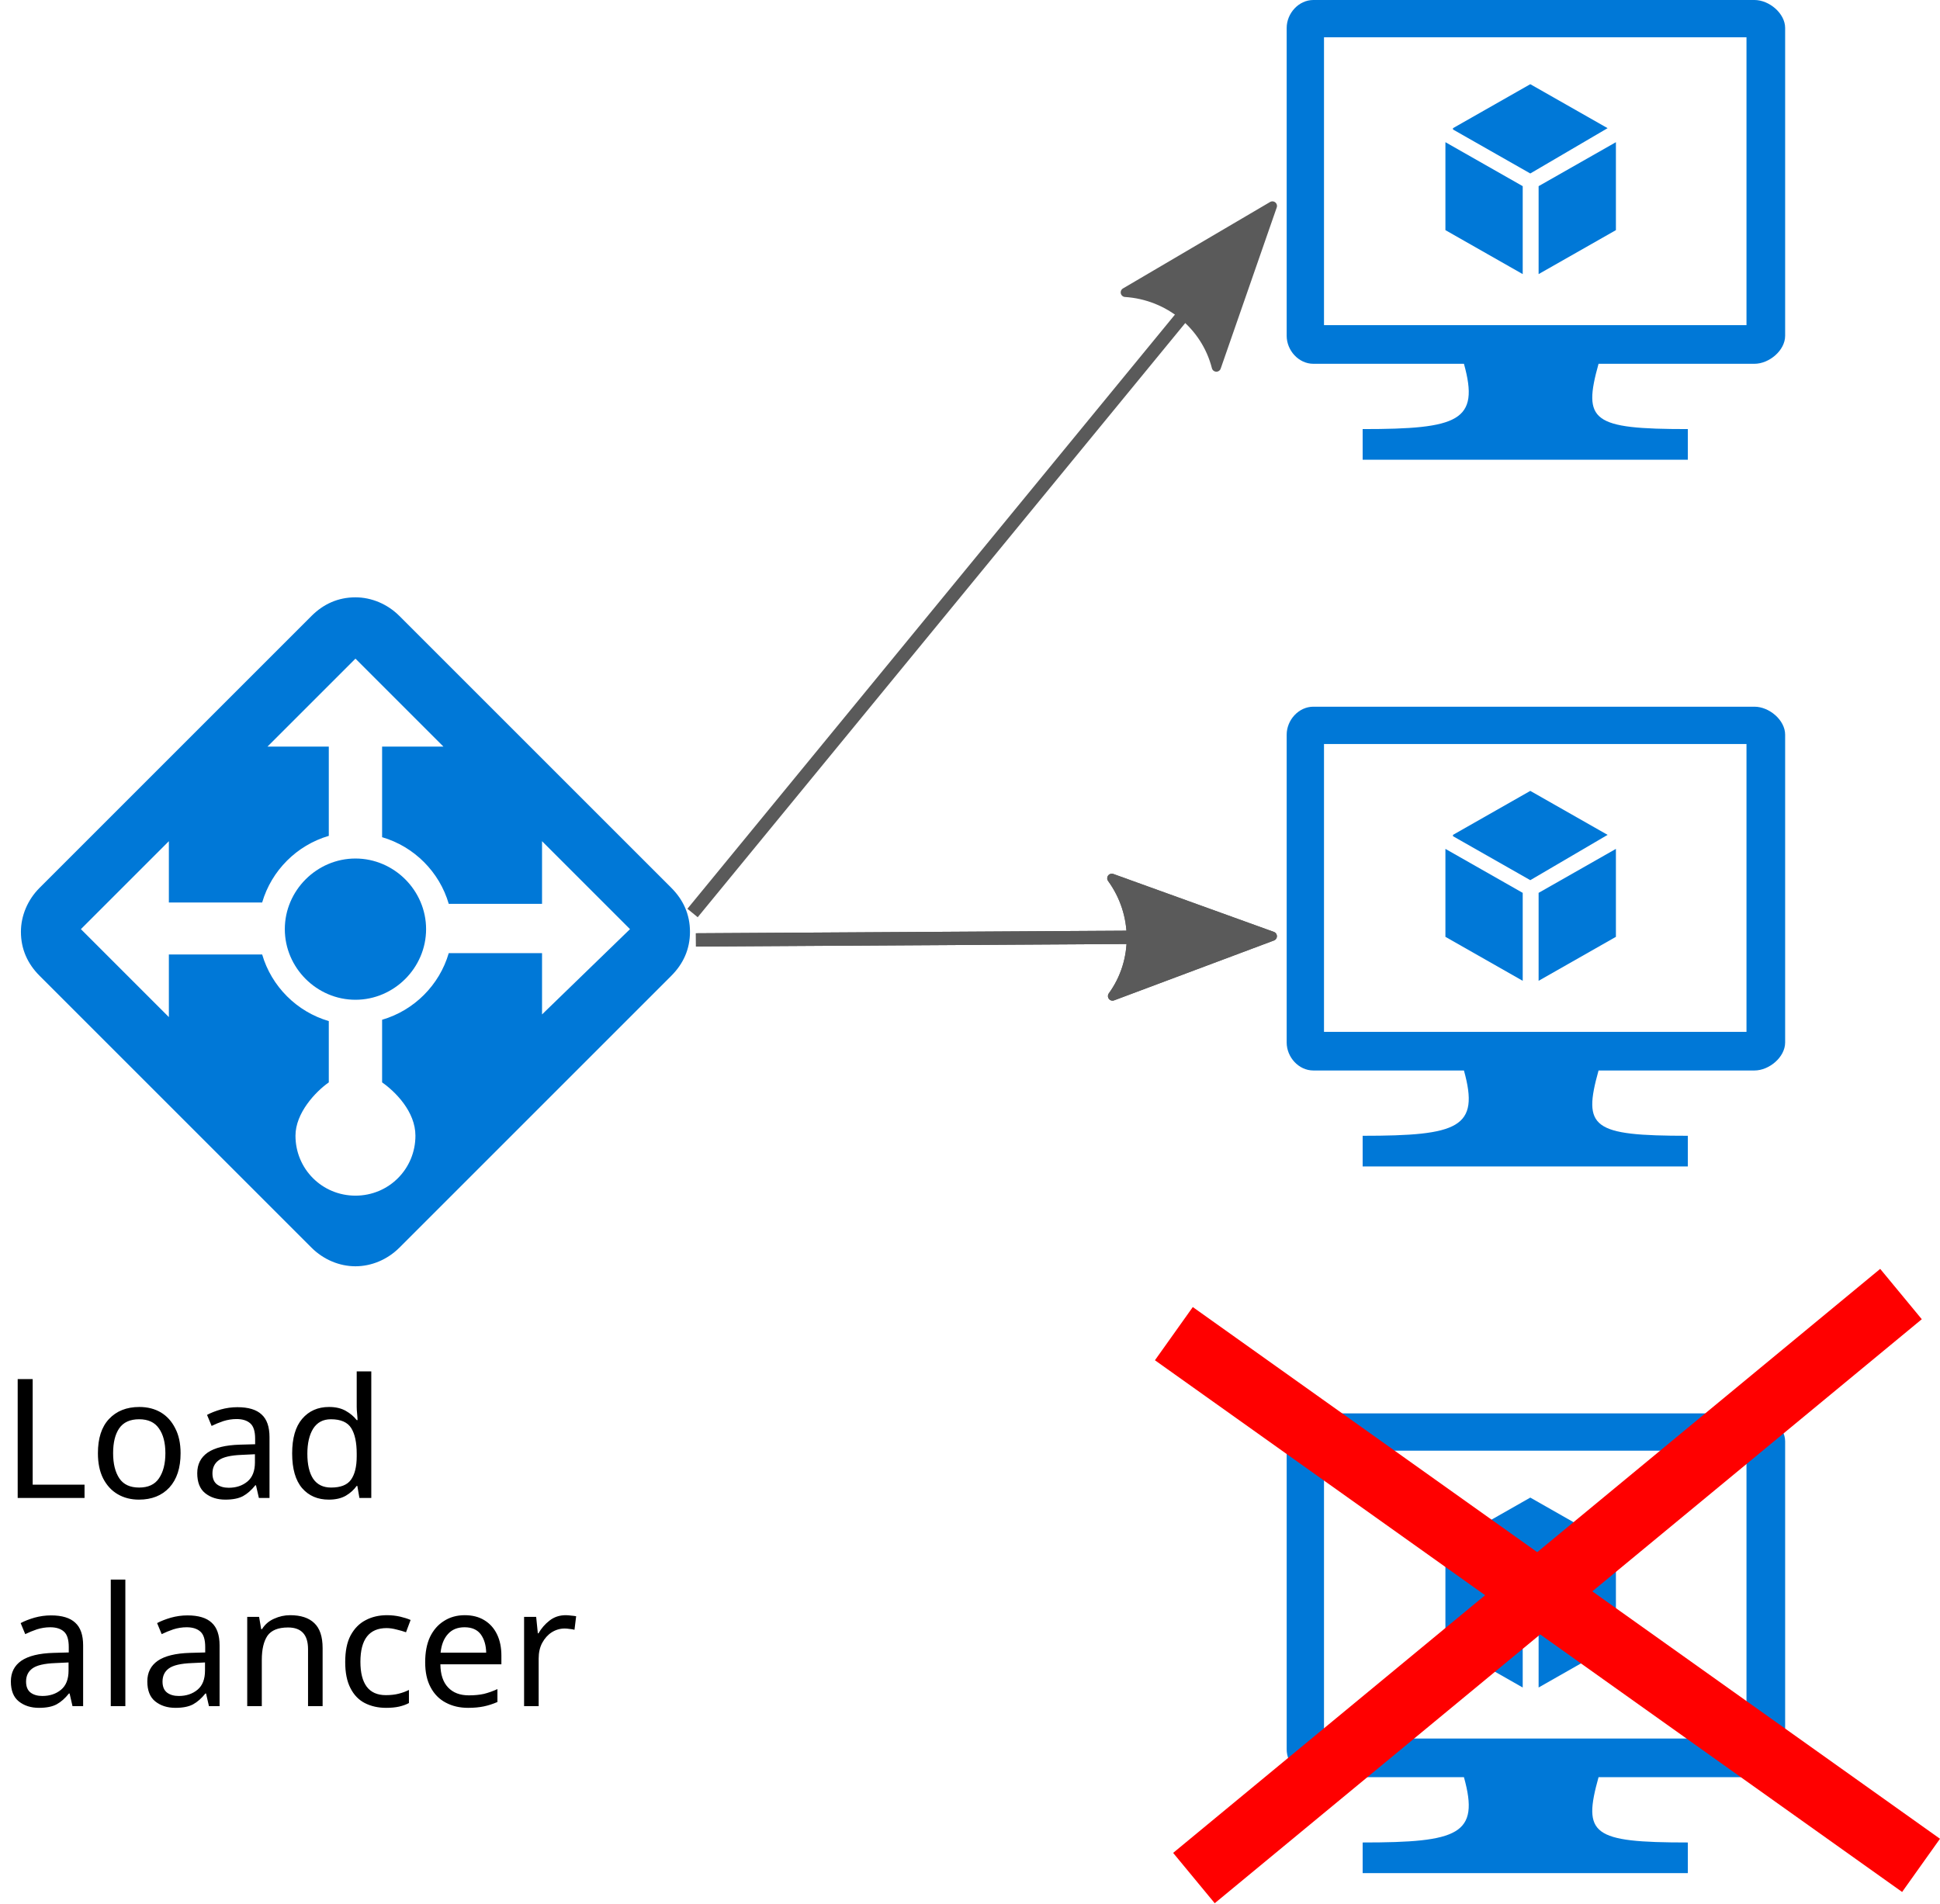
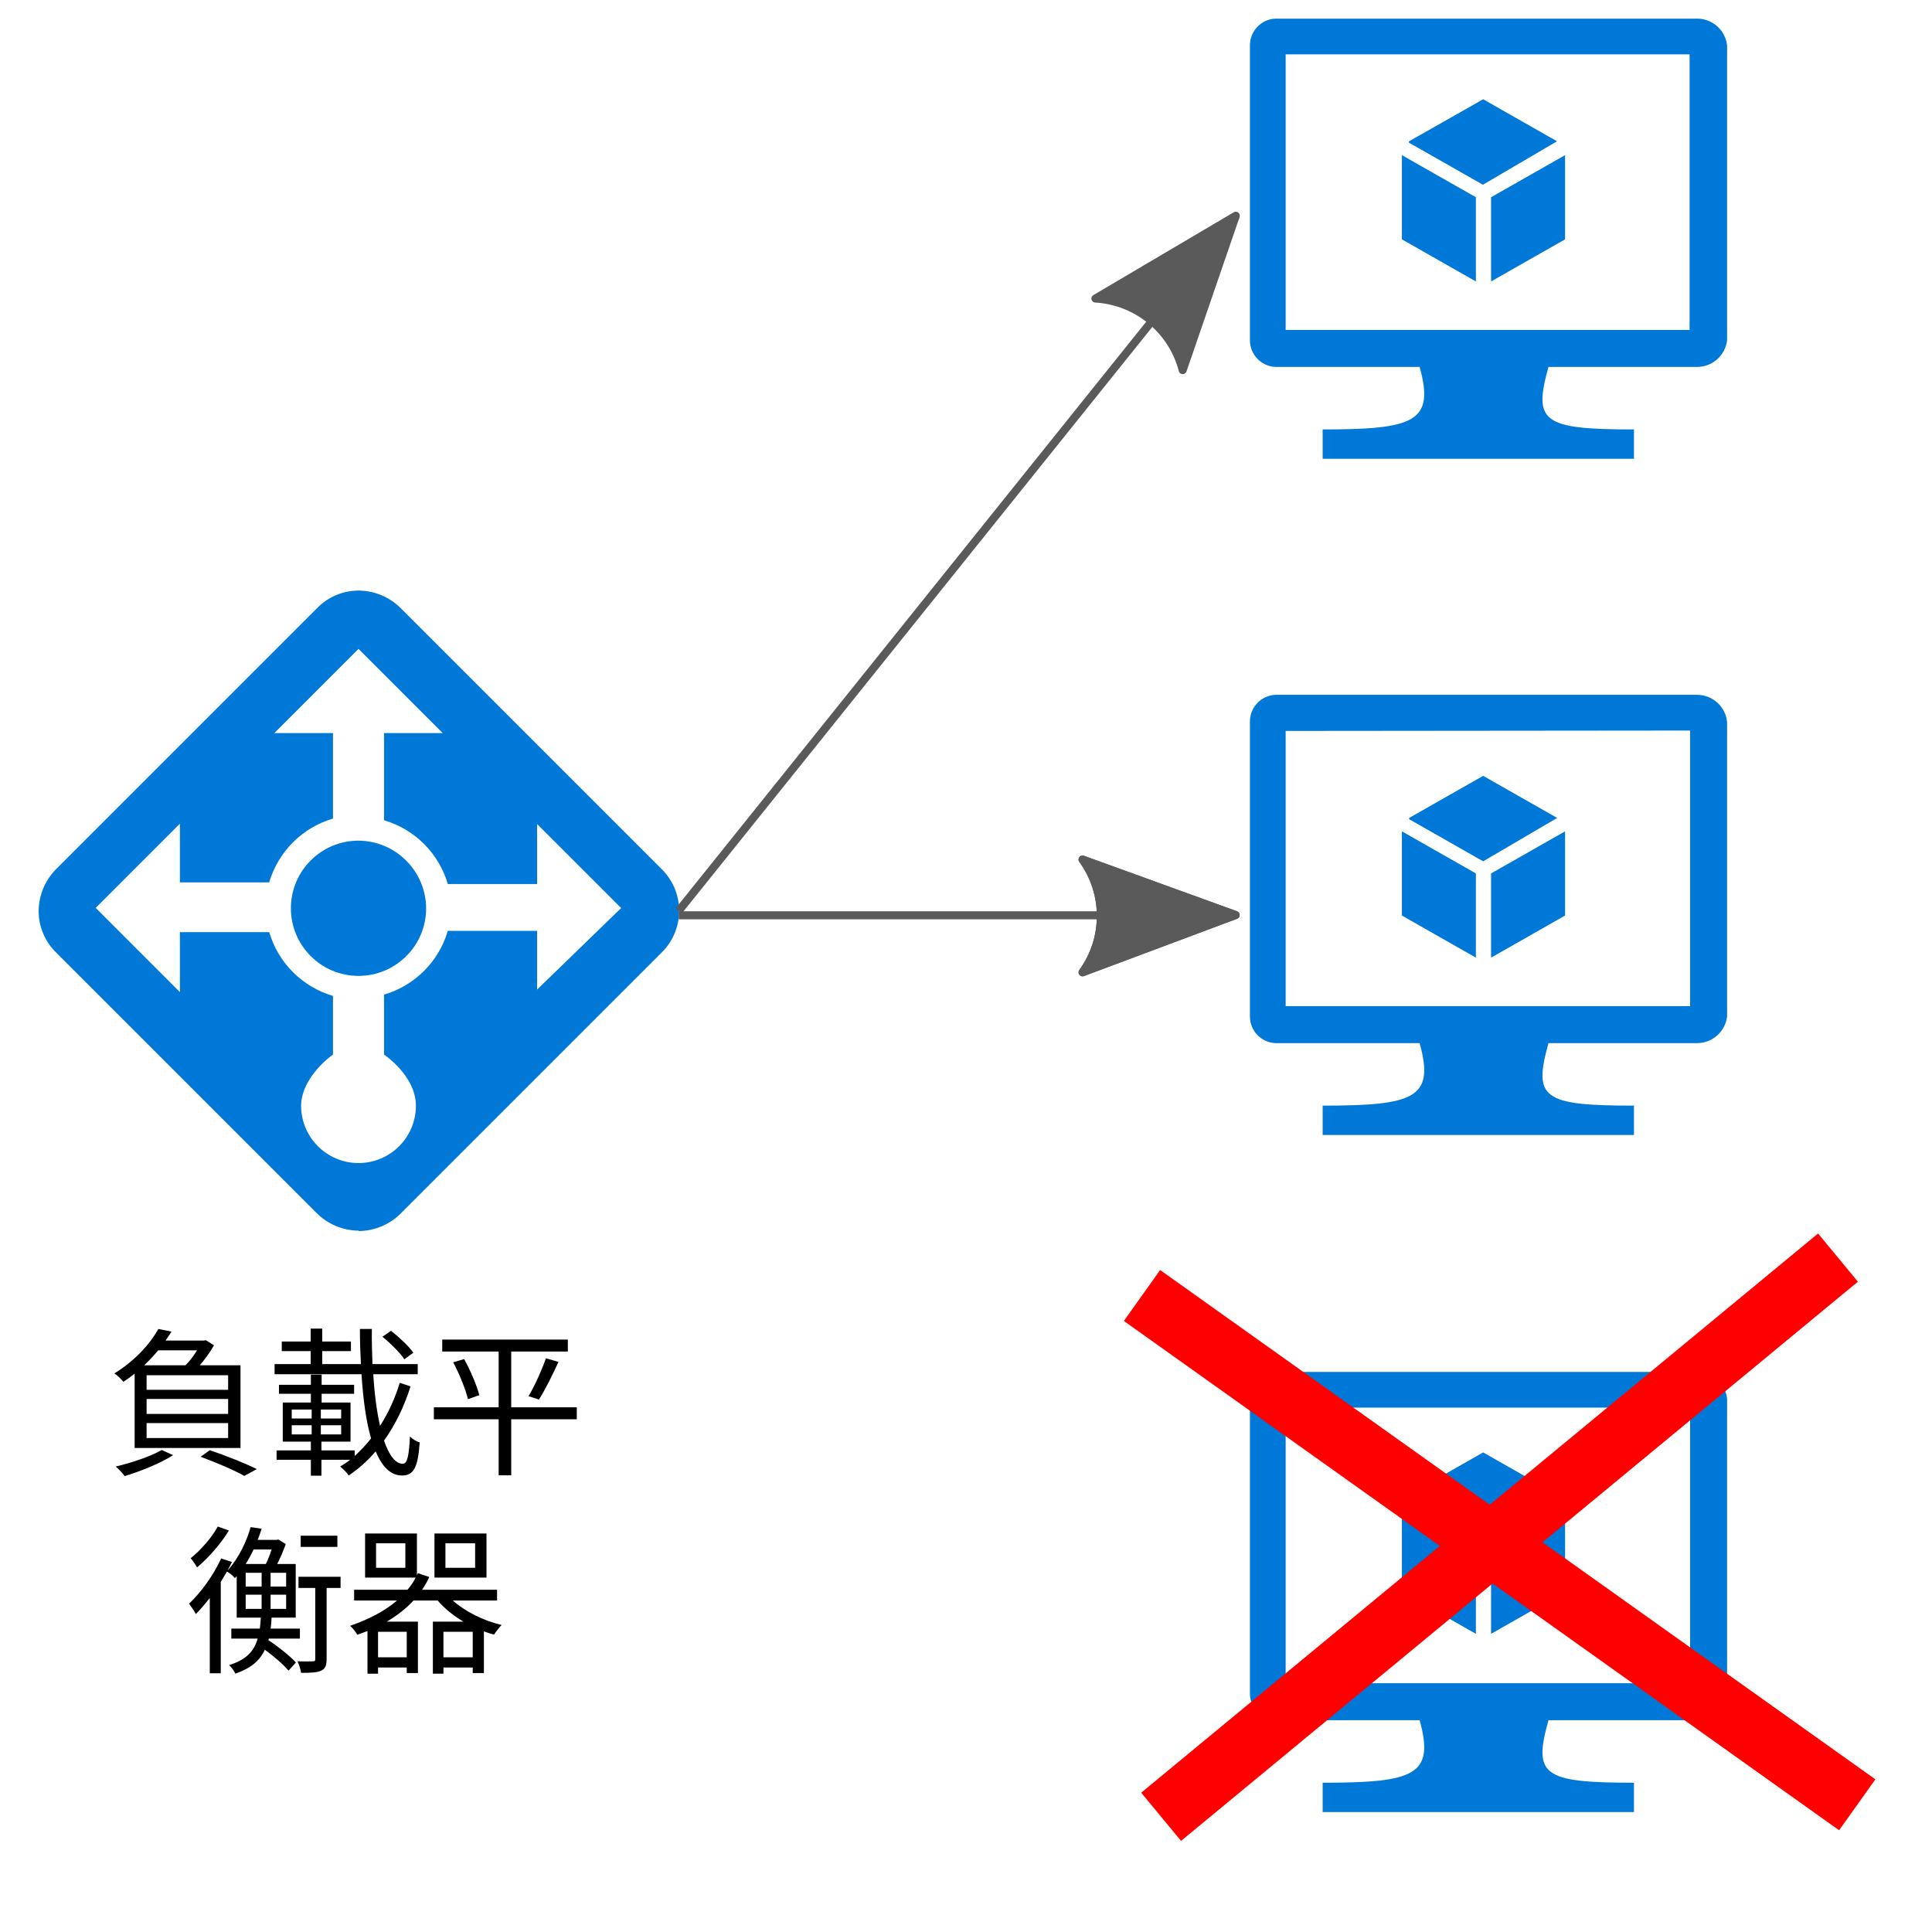
- <svg xmlns="http://www.w3.org/2000/svg" width="145.561" height="142.825" viewBox="0 0 145.561 142.825" id="svg2" version="1.1">
-   <defs id="defs4">
-     <marker orient="auto" refY="0" refX="0" id="marker5917" style="overflow:visible">
-       <path id="path5919" style="fill:#5a5a5a;fill-opacity:1;fill-rule:evenodd;stroke:#5a5a5a;stroke-width:0.625;stroke-linejoin:round;stroke-opacity:1" d="M 8.719,4.034 -2.207,0.016 8.719,-4.002 c -1.745,2.372 -1.735,5.617 -6e-7,8.035 z" transform="matrix(-1.1,0,0,-1.1,-1.1,0)" />
-     </marker>
-     <marker style="overflow:visible" id="marker5877" refX="0" refY="0" orient="auto">
-       <path transform="matrix(-1.1,0,0,-1.1,-1.1,0)" d="M 8.719,4.034 -2.207,0.016 8.719,-4.002 c -1.745,2.372 -1.735,5.617 -6e-7,8.035 z" style="fill:#5a5a5a;fill-opacity:1;fill-rule:evenodd;stroke:#5a5a5a;stroke-width:0.625;stroke-linejoin:round;stroke-opacity:1" id="path5879" />
-     </marker>
-     <marker orient="auto" refY="0" refX="0" id="Arrow2Lend" style="overflow:visible">
-       <path id="path4452" style="fill:#5d5d5d;fill-opacity:1;fill-rule:evenodd;stroke:#5d5d5d;stroke-width:0.625;stroke-linejoin:round;stroke-opacity:1" d="M 8.719,4.034 -2.207,0.016 8.719,-4.002 c -1.745,2.372 -1.735,5.617 -6e-7,8.035 z" transform="matrix(-1.1,0,0,-1.1,-1.1,0)" />
-     </marker>
+ <svg xmlns="http://www.w3.org/2000/svg" viewBox="0 0 151.43 151.43">
+   <defs>
+     <style>.cls-1{fill:#fff;}.cls-2{fill:#0078d7;}.cls-3,.cls-7{fill:none;}.cls-3{stroke:red;stroke-width:4.9px;}.cls-4{fill:#5d5d5d;stroke:#5d5d5d;}.cls-4,.cls-5,.cls-7{stroke-linejoin:round;stroke-width:0.63px;}.cls-5{fill:#5a5a5a;}.cls-5,.cls-7{stroke:#5a5a5a;}.cls-6{font-size:12.5px;font-family:MicrosoftJhengHeiUIRegular, Microsoft JhengHei UI;}</style>
  </defs>
-   <g id="layer6">
-     <rect style="fill:#ffffff;fill-opacity:1;stroke:none;stroke-width:4.9;stroke-miterlimit:4;stroke-dasharray:none;stroke-opacity:1" id="rect12656" width="151.429" height="151.429" x="-1.429" y="-1.461" />
-   </g>
-   <g id="layer1" transform="translate(-86.43459,-820.9498)" />
-   <g id="layer3" transform="translate(-86.43459,-88.58764)" />
-   <g id="layer2" transform="translate(-86.43459,-88.58764)">
-     <g id="g6001" transform="translate(41.67614,5.040748)">
-       <g id="Layer_1" transform="translate(21.77059,11.84689)" />
-       <g id="Ibiza_Symbols" transform="translate(45.4,11.84689)">
-         <g id="g6">
-           <path id="path8" d="m 131,71.7 -33.1,0 c -1.1,0 -2,1 -2,2.1 l 0,23.1 c 0,1.1 0.9,2.1 2,2.1 l 11.3,0 c 1.2,4.3 -0.4,4.9 -7.6,4.9 l 0,2.3 9.1,0 6.7,0 8.6,0 0,-2.3 c -7.2,0 -7.9,-0.6 -6.7,-4.9 l 11.7,0 c 1.1,0 2.3,-1 2.3,-2.1 l 0,-23.1 c 0,-1.1 -1.2,-2.1 -2.3,-2.1 z m -0.6,2.8 0,21.6 -31.7,0 0,-21.6 31.7,0 0,0 z" style="fill:#0078d7" />
-           <g transform="translate(1176.51,-2762.63)" id="group975-1984_1_">
-             <g transform="translate(0.8685,-17.652)" id="shape976-1985_2_">
-               <path id="path16" d="m -1057.4,2861.6 -5.8,-3.3 -5.8,3.3 0,0.1 5.8,3.3 5.8,-3.4 0,0 z" style="fill:#0078d7" />
-             </g>
-             <g transform="translate(15.8925,0)" id="shape977-1987_1_">
-               <path id="path21" d="m -1077.6,2848.3 0,6.6 5.8,-3.3 0,-6.6 -5.8,3.3 z" style="fill:#0078d7" />
-             </g>
-             <g id="shape978-1989_1_">
-               <path id="path26" d="m -1062.9,2848.3 -5.8,-3.3 0,6.6 5.8,3.3 0,-6.6 z" style="fill:#0078d7" />
+   <g id="Shapes">
+     <g id="layer6">
+       <rect id="rect12656" class="cls-1" width="151.43" height="151.43" />
+     </g>
+     <g id="layer2">
+       <g id="g6001">
+         <g id="Ibiza_Symbols" data-name="Ibiza Symbols">
+           <g id="g6">
+             <path id="path8" class="cls-2" d="M131.64,0H98.54a2.09,2.09,0,0,0-2,2.1V25.2a2.09,2.09,0,0,0,2,2.1h11.3c1.2,4.3-.4,4.9-7.6,4.9v2.3h24.4V32.2c-7.2,0-7.9-.6-6.7-4.9h11.7a2.37,2.37,0,0,0,2.3-2.1V2.1A2.37,2.37,0,0,0,131.64,0ZM131,2.8V24.4H99.34V2.8Z" transform="translate(1.43 1.46)" />
+             <g id="group975-1984">
+               <g id="shape976-1985">
+                 <path id="path16" class="cls-2" d="M120.62,9.62l-5.8-3.3L109,9.62v.1l5.8,3.3,5.8-3.4h0Z" transform="translate(1.43 1.46)" />
+               </g>
+               <g id="shape977-1987">
+                 <path id="path21" class="cls-2" d="M115.44,14v6.6l5.8-3.3v-6.6Z" transform="translate(1.43 1.46)" />
+               </g>
+               <g id="shape978-1989">
+                 <path id="path26" class="cls-2" d="M114.25,14l-5.8-3.3v6.6l5.8,3.3Z" transform="translate(1.43 1.46)" />
+               </g>
            </g>
          </g>
        </g>
-       </g>
-       <g id="Layer_1-7" transform="translate(19.75029,64.37483)" />
-       <g id="Ibiza_Symbols-2" transform="translate(45.4,64.87991)">
-         <g id="g6-1">
-           <path id="path8-3" d="m 131,71.7 -33.1,0 c -1.1,0 -2,1 -2,2.1 l 0,23.1 c 0,1.1 0.9,2.1 2,2.1 l 11.3,0 c 1.2,4.3 -0.4,4.9 -7.6,4.9 l 0,2.3 9.1,0 6.7,0 8.6,0 0,-2.3 c -7.2,0 -7.9,-0.6 -6.7,-4.9 l 11.7,0 c 1.1,0 2.3,-1 2.3,-2.1 l 0,-23.1 c 0,-1.1 -1.2,-2.1 -2.3,-2.1 z m -0.6,2.8 0,21.6 -31.7,0 0,-21.6 31.7,0 0,0 z" style="fill:#0078d7" />
-           <g transform="translate(1176.51,-2762.63)" id="group975-1984_1_-7">
-             <g transform="translate(0.8685,-17.652)" id="shape976-1985_2_-9">
-               <path id="path16-6" d="m -1057.4,2861.6 -5.8,-3.3 -5.8,3.3 0,0.1 5.8,3.3 5.8,-3.4 0,0 z" style="fill:#0078d7" />
-             </g>
-             <g transform="translate(15.8925,0)" id="shape977-1987_1_-6">
-               <path id="path21-5" d="m -1077.6,2848.3 0,6.6 5.8,-3.3 0,-6.6 -5.8,3.3 z" style="fill:#0078d7" />
-             </g>
-             <g id="shape978-1989_1_-7">
-               <path id="path26-9" d="m -1062.9,2848.3 -5.8,-3.3 0,6.6 5.8,3.3 0,-6.6 z" style="fill:#0078d7" />
+         <g id="Ibiza_Symbols-2" data-name="Ibiza Symbols-2">
+           <g id="g6-1">
+             <path id="path8-3" class="cls-2" d="M131.64,53H98.54a2.09,2.09,0,0,0-2,2.1v23.1a2.09,2.09,0,0,0,2,2.1h11.3c1.2,4.3-.4,4.9-7.6,4.9v2.3h24.4v-2.3c-7.2,0-7.9-.6-6.7-4.9h11.7a2.37,2.37,0,0,0,2.3-2.1V55.13A2.37,2.37,0,0,0,131.64,53Zm-.6,2.8v21.6H99.34V55.83Z" transform="translate(1.43 1.46)" />
+             <g id="group975-1984_1_-7" data-name="group975-1984 1 -7">
+               <g id="shape976-1985_2_-9" data-name="shape976-1985 2 -9">
+                 <path id="path16-6" class="cls-2" d="M120.62,62.65l-5.8-3.3-5.8,3.3v.1l5.8,3.3,5.8-3.4h0Z" transform="translate(1.43 1.46)" />
+               </g>
+               <g id="shape977-1987_1_-6" data-name="shape977-1987 1 -6">
+                 <path id="path21-5" class="cls-2" d="M115.44,67v6.6l5.8-3.3V63.7Z" transform="translate(1.43 1.46)" />
+               </g>
+               <g id="shape978-1989_1_-7" data-name="shape978-1989 1 -7">
+                 <path id="path26-9" class="cls-2" d="M114.25,67l-5.8-3.3v6.6l5.8,3.3Z" transform="translate(1.43 1.46)" />
+               </g>
            </g>
          </g>
        </g>
-       </g>
-       <g id="Layer_1-9" transform="translate(19.75029,117.9129)" />
-       <g id="Ibiza_Symbols-6" transform="translate(45.4,117.9129)">
-         <g id="g6-5">
-           <path id="path8-8" d="m 131,71.7 -33.1,0 c -1.1,0 -2,1 -2,2.1 l 0,23.1 c 0,1.1 0.9,2.1 2,2.1 l 11.3,0 c 1.2,4.3 -0.4,4.9 -7.6,4.9 l 0,2.3 9.1,0 6.7,0 8.6,0 0,-2.3 c -7.2,0 -7.9,-0.6 -6.7,-4.9 l 11.7,0 c 1.1,0 2.3,-1 2.3,-2.1 l 0,-23.1 c 0,-1.1 -1.2,-2.1 -2.3,-2.1 z m -0.6,2.8 0,21.6 -31.7,0 0,-21.6 31.7,0 0,0 z" style="fill:#0078d7" />
-           <g transform="translate(1176.51,-2762.63)" id="group975-1984_1_-0">
-             <g transform="translate(0.8685,-17.652)" id="shape976-1985_2_-1">
-               <path id="path16-5" d="m -1057.4,2861.6 -5.8,-3.3 -5.8,3.3 0,0.1 5.8,3.3 5.8,-3.4 0,0 z" style="fill:#0078d7" />
-             </g>
-             <g transform="translate(15.8925,0)" id="shape977-1987_1_-66">
-               <path id="path21-0" d="m -1077.6,2848.3 0,6.6 5.8,-3.3 0,-6.6 -5.8,3.3 z" style="fill:#0078d7" />
-             </g>
-             <g id="shape978-1989_1_-0">
-               <path id="path26-1" d="m -1062.9,2848.3 -5.8,-3.3 0,6.6 5.8,3.3 0,-6.6 z" style="fill:#0078d7" />
+         <g id="Ibiza_Symbols-6" data-name="Ibiza Symbols-6">
+           <g id="g6-5">
+             <path id="path8-8" class="cls-2" d="M131.64,106.07H98.54a2.09,2.09,0,0,0-2,2.1v23.1a2.09,2.09,0,0,0,2,2.1h11.3c1.2,4.3-.4,4.9-7.6,4.9v2.3h24.4v-2.3c-7.2,0-7.9-.6-6.7-4.9h11.7a2.37,2.37,0,0,0,2.3-2.1v-23.1A2.37,2.37,0,0,0,131.64,106.07Zm-.6,2.8v21.6H99.34v-21.6Z" transform="translate(1.43 1.46)" />
+             <g id="group975-1984_1_-0" data-name="group975-1984 1 -0">
+               <g id="shape976-1985_2_-1" data-name="shape976-1985 2 -1">
+                 <path id="path16-5" class="cls-2" d="M120.62,115.68l-5.8-3.3-5.8,3.3v.1l5.8,3.3,5.8-3.4h0Z" transform="translate(1.43 1.46)" />
+               </g>
+               <g id="shape977-1987_1_-66" data-name="shape977-1987 1 -66">
+                 <path id="path21-0" class="cls-2" d="M115.44,120v6.6l5.8-3.3v-6.6Z" transform="translate(1.43 1.46)" />
+               </g>
+               <g id="shape978-1989_1_-0" data-name="shape978-1989 1 -0">
+                 <path id="path26-1" class="cls-2" d="M114.25,120l-5.8-3.3v6.6l5.8,3.3Z" transform="translate(1.43 1.46)" />
+               </g>
            </g>
          </g>
        </g>
-       </g>
-       <path id="path4421" d="m 132.835,183.629 56.063,39.901" style="fill:none;fill-rule:evenodd;stroke:#ff0000;stroke-width:4.9;stroke-linecap:butt;stroke-linejoin:miter;stroke-miterlimit:4;stroke-dasharray:none;stroke-opacity:1" />
-       <path style="fill:none;fill-rule:evenodd;stroke:#ff0000;stroke-width:4.9;stroke-linecap:butt;stroke-linejoin:miter;stroke-miterlimit:4;stroke-dasharray:none;stroke-opacity:1" d="m 134.341,224.483 53.052,-43.826" id="path4423" />
-       <path id="path4425" d="m 96.975,154.082 41.921,-0.253" style="fill:none;fill-rule:evenodd;stroke:#5d5d5d;stroke-width:1px;stroke-linecap:butt;stroke-linejoin:miter;stroke-opacity:1;marker-end:url(#Arrow2Lend)" />
-       <path style="fill:none;fill-rule:evenodd;stroke:#5a5a5a;stroke-width:1px;stroke-linecap:butt;stroke-linejoin:miter;stroke-opacity:1;marker-end:url(#marker5877)" d="m 96.975,154.082 41.921,-0.253" id="path5073" />
-       <path id="path5897" d="M 96.722,152.062 139.401,100.039" style="fill:none;fill-rule:evenodd;stroke:#5a5a5a;stroke-width:1px;stroke-linecap:butt;stroke-linejoin:miter;stroke-opacity:1;marker-end:url(#marker5917)" />
-       <g transform="translate(46.42857,-141.4272)" id="g4415">
-         <path class="st0" d="m 25,320 c -1.2,0 -2.4,-0.5 -3.3,-1.4 L 1.3,298.2 c -0.9,-0.9 -1.4,-2 -1.4,-3.3 0,-1.2 0.5,-2.4 1.4,-3.3 l 20.4,-20.4 c 0.9,-0.9 2,-1.4 3.3,-1.4 1.2,0 2.4,0.5 3.3,1.4 l 20.4,20.4 c 0.9,0.9 1.4,2 1.4,3.3 0,1.3 -0.5,2.4 -1.4,3.3 l -20.4,20.4 c -0.9,0.9 -2.1,1.4 -3.3,1.4" id="path5" style="fill:#0078d7;fill-opacity:1" />
-         <path class="st1" d="m 45.6,294.7 -6.6,-6.6 0,4.7 -7,0 c -0.7,-2.4 -2.6,-4.3 -5,-5 l 0,-6.8 4.6,0 -6.6,-6.6 -6.6,6.6 4.6,0 0,6.7 c -2.4,0.7 -4.3,2.6 -5,5 l -7,0 0,-4.6 -6.6,6.6 6.6,6.6 0,-4.7 7,0 c 0.7,2.4 2.6,4.3 5,5 l 0,4.6 c -1,0.7 -2.5,2.3 -2.5,4 0,2.5 2,4.5 4.5,4.5 2.5,0 4.5,-2 4.5,-4.5 0,-1.8 -1.5,-3.3 -2.5,-4 l 0,-4.7 c 2.4,-0.7 4.3,-2.6 5,-5 l 7,0 0,4.6 6.6,-6.4 z" id="path7" style="fill:#ffffff;fill-opacity:1" />
-         <path class="st0" d="m 25,289.4 c -2.9,0 -5.3,2.4 -5.3,5.3 0,2.9 2.4,5.3 5.3,5.3 2.9,0 5.3,-2.4 5.3,-5.3 0,-2.9 -2.4,-5.3 -5.3,-5.3 z" id="path9" style="fill:#0078d7;fill-opacity:1" />
-       </g>
-       <g id="paths" transform="translate(280,-102)">
-         <g id="Access_control" />
-         <g id="Azure_active_directory" />
-         <g id="API_Management" />
-         <g id="Azure_automation" />
-         <g id="Azure_SQL_database" />
-         <g id="Azure_subscription" />
-         <g id="Backup_service" />
-         <g id="Bitbucket_code_source" />
-         <g id="Azure_cache" />
-         <g id="Content_delivery_network__x28_CDN_x29_" />
-         <g id="Cloud_service" />
-         <g id="CodePlex" />
-         <g id="Dropbox_code_source" />
-         <g id="Express_route" />
-         <g id="Git_repository" />
-         <g id="GitHub_code" />
-         <g id="HD_Insight" />
-         <g id="Health_monitoring" />
-         <g id="Healthy" />
-         <g id="BizTalk_hybrid_connection" />
-         <g id="Hybrid_connection_manager_for_BizTalk_hybrid_connection" />
-         <g id="Hyper-V_recovery_manager" />
+         <path id="path4421" class="cls-3" d="M88.08,100.08,144.14,140" transform="translate(1.43 1.46)" />
+         <path id="path4423" class="cls-3" d="M89.58,140.94l53.05-43.83" transform="translate(1.43 1.46)" />
+         <path id="path4452" class="cls-4" d="M83.42,65.91l12,4.35-12,4.49A7.52,7.52,0,0,0,83.42,65.91Z" transform="translate(1.43 1.46)" />
+         <path id="path4425" class="cls-4" d="M94.14,70.28" transform="translate(1.43 1.46)" />
+         <path id="path5879" class="cls-5" d="M83.42,65.91l12,4.35-12,4.49A7.52,7.52,0,0,0,83.42,65.91Z" transform="translate(1.43 1.46)" />
+         <path id="path5073" class="cls-5" d="M94.14,70.28" transform="translate(1.43 1.46)" />
+         <path id="path5919" class="cls-5" d="M84.43,21.94l11-6.49L91.27,27.55A7.52,7.52,0,0,0,84.43,21.94Z" transform="translate(1.43 1.46)" />
+         <path id="path5897" class="cls-5" d="M94.64,16.49" transform="translate(1.43 1.46)" />
+         <g id="g4415">
+           <path id="path5" class="cls-2" d="M26.67,95a4.71,4.71,0,0,1-3.3-1.4L3,73.23a4.53,4.53,0,0,1-1.4-3.3A4.71,4.71,0,0,1,3,66.63l20.4-20.4a4.53,4.53,0,0,1,3.3-1.4,4.71,4.71,0,0,1,3.3,1.4l20.4,20.4a4.59,4.59,0,0,1,0,6.6L30,93.63a4.71,4.71,0,0,1-3.3,1.4" transform="translate(1.43 1.46)" />
+           <path id="path7" class="cls-1" d="M47.27,69.73l-6.6-6.6v4.7h-7a7.38,7.38,0,0,0-5-5V56h4.6l-6.6-6.6L20.07,56h4.6v6.7a7.38,7.38,0,0,0-5,5h-7v-4.6l-6.6,6.6,6.6,6.6v-4.7h7a7.38,7.38,0,0,0,5,5v4.6c-1,.7-2.5,2.3-2.5,4a4.5,4.5,0,0,0,9,0c0-1.8-1.5-3.3-2.5-4v-4.7a7.38,7.38,0,0,0,5-5h7v4.6l6.6-6.4Z" transform="translate(1.43 1.46)" />
+           <path id="path9" class="cls-2" d="M26.67,64.43a5.3,5.3,0,1,0,5.3,5.3A5.34,5.34,0,0,0,26.67,64.43Z" transform="translate(1.43 1.46)" />
+         </g>
      </g>
    </g>
-     <text xml:space="preserve" style="font-style:normal;font-weight:normal;font-size:12.5px;line-height:125%;font-family:sans-serif;text-align:center;letter-spacing:0px;word-spacing:0px;text-anchor:middle;fill:#000000;fill-opacity:1;stroke:none;stroke-width:1px;stroke-linecap:butt;stroke-linejoin:miter;stroke-opacity:1" x="112.326" y="201" id="text12473">
-       <tspan id="tspan12475" x="112.326" y="201">Load</tspan>
-       <tspan x="112.326" y="216.625" id="tspan12477">Balancer</tspan>
+   </g>
+   <g id="txt">
+     <text class="cls-6" transform="translate(8.35 114.65)">負載平<tspan x="6.25" y="15.5">衡器</tspan>
    </text>
+     <line class="cls-7" x1="96.9" y1="16.92" x2="53.2" y2="71.39" />
+     <line class="cls-7" x1="95.57" y1="71.74" x2="53.2" y2="71.74" />
  </g>
</svg>
